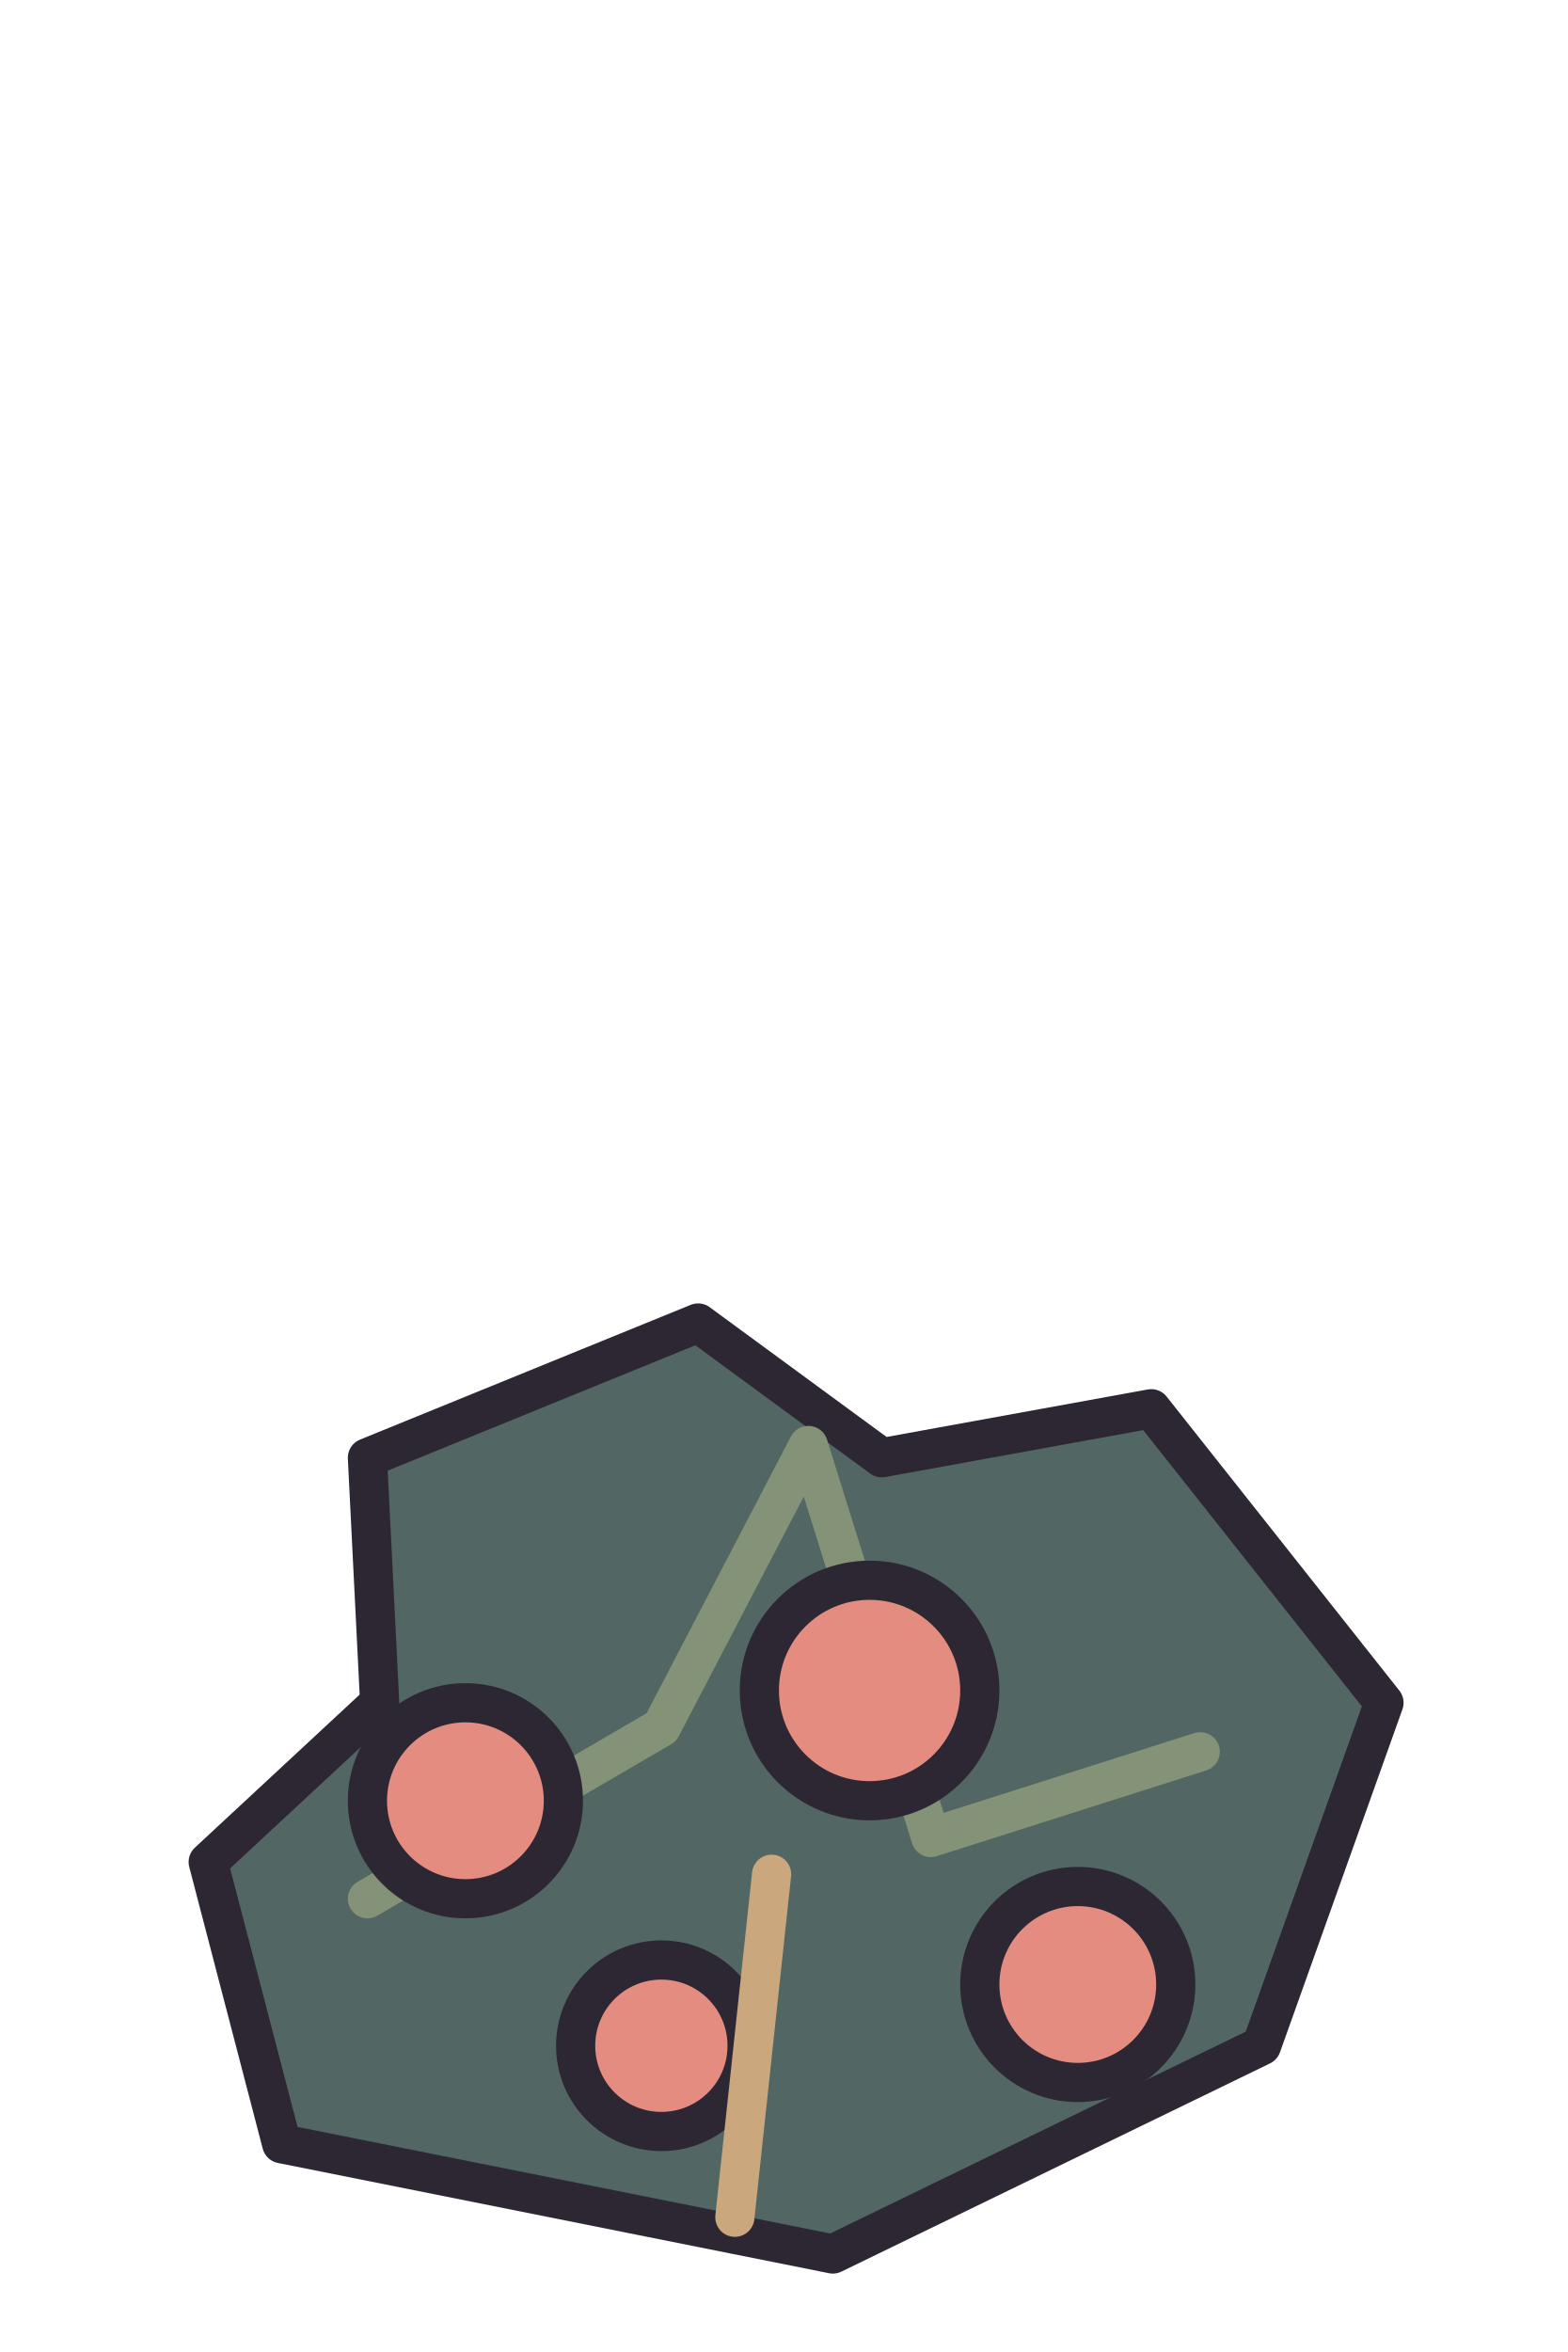
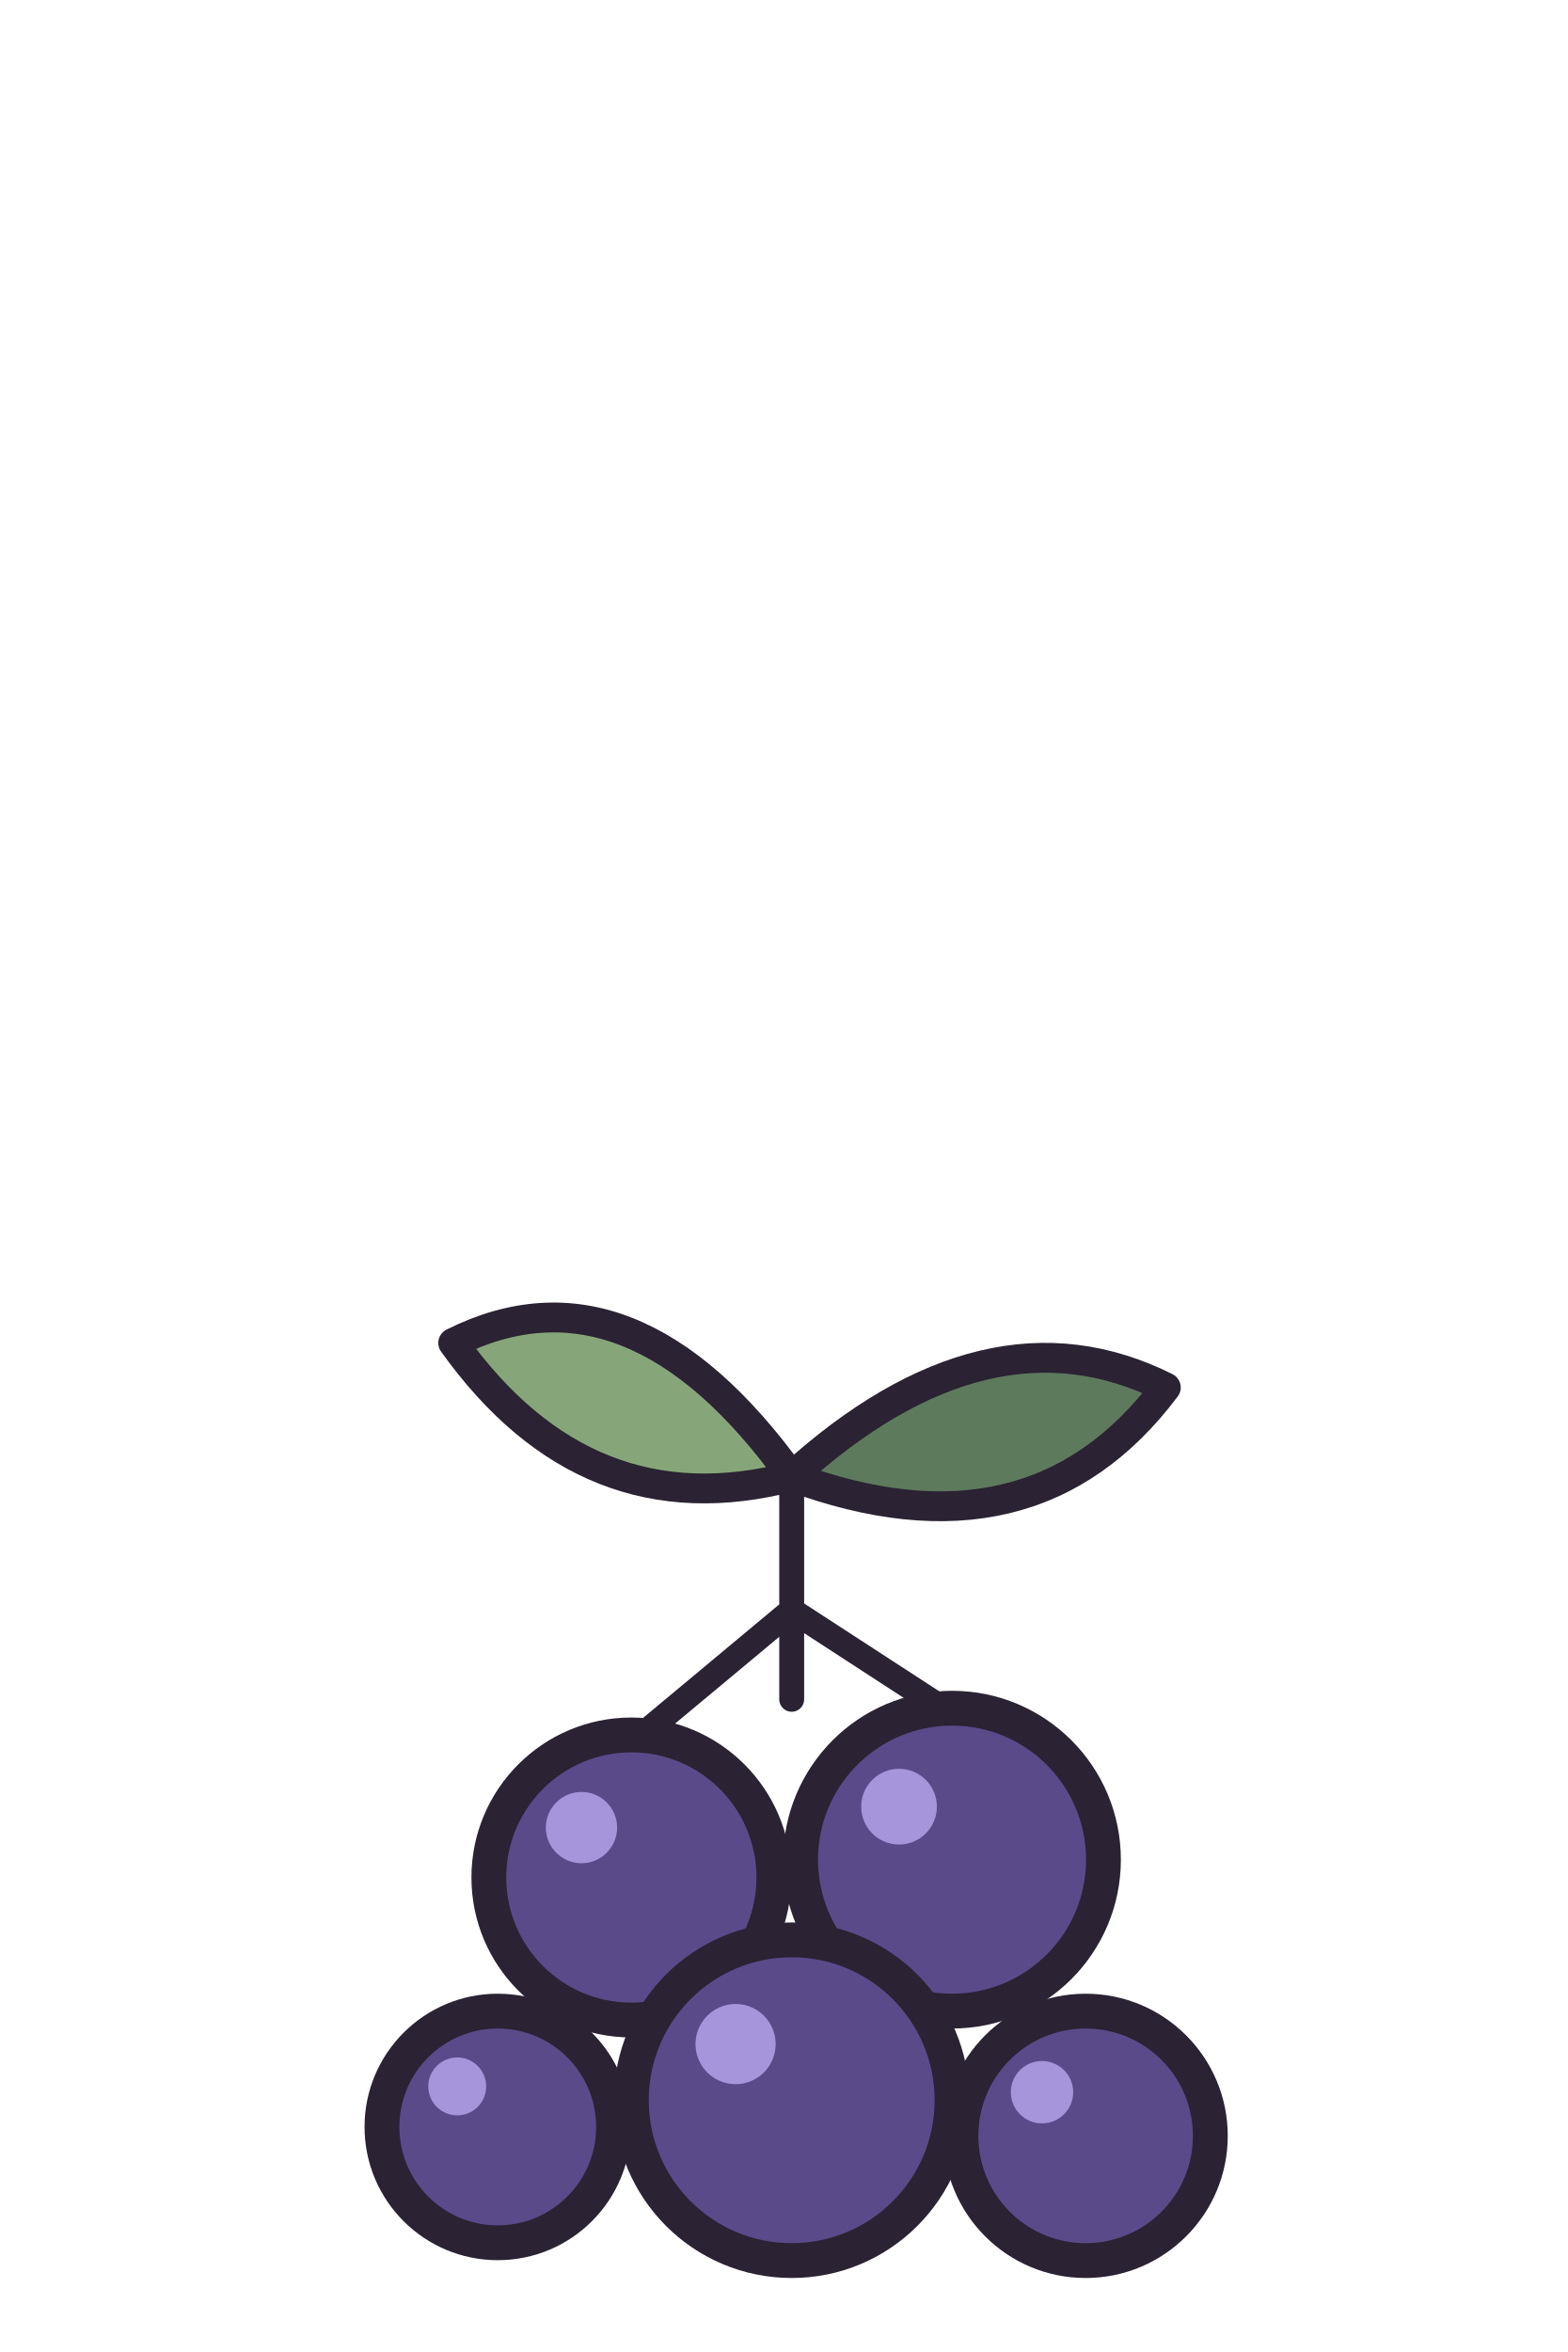
- <svg xmlns="http://www.w3.org/2000/svg" width="128" height="192" viewBox="0 0 128 192">
-   <g stroke="#2d2734" stroke-width="3.2" stroke-linecap="round" stroke-linejoin="round">
-     <path d="M23 175l-6-23 14-13-1-20 27-11 15 11 22-4 19 24-10 28-35 17z" fill="#526663" />
-     <path d="M30 155l24-14 12-23 10 32 22-7" fill="none" stroke="#849277" />
-     <g fill="#e48c7f">
-       <circle cx="38" cy="147" r="8" />
-       <circle cx="71" cy="138" r="9" />
-       <circle cx="88" cy="162" r="8" />
-       <circle cx="54" cy="167" r="7" />
+ <svg xmlns="http://www.w3.org/2000/svg" width="256" height="384" viewBox="0 0 512 768">
+   <defs />
+   <g stroke="#2b2233" stroke-linejoin="round" stroke-linecap="round" stroke-width="8.00">
+     <g transform="translate(-113.8 -332.4) scale(1.45455)">
+       <path d="M256 560 Q300 520 340 540 Q310 580 256 560 Z" fill="#5d7a5c" stroke-width="6.70" />
+       <path d="M256 560 Q220 510 180 530 Q210 572 256 560 Z" fill="#86a67a" stroke-width="6.70" />
+       <path d="M256 560 L256 610 M256 590 L220 620 M256 590 L296 616" fill="none" stroke-width="5.59" />
+       <circle cx="220" cy="650" r="32" fill="#5b4a8a" stroke-width="7.82" />
+       <circle cx="208.8" cy="638.8" r="8.0" fill="#a795db" stroke="none" />
+       <circle cx="292" cy="646" r="34" fill="#5b4a8a" stroke-width="7.82" />
+       <circle cx="280.1" cy="634.1" r="8.5" fill="#a795db" stroke="none" />
+       <circle cx="256" cy="700" r="36" fill="#5b4a8a" stroke-width="7.82" />
+       <circle cx="243.4" cy="687.4" r="9.0" fill="#a795db" stroke="none" />
+       <circle cx="190" cy="706" r="26" fill="#5b4a8a" stroke-width="7.82" />
+       <circle cx="180.9" cy="696.9" r="6.5" fill="#a795db" stroke="none" />
+       <circle cx="322" cy="708" r="28" fill="#5b4a8a" stroke-width="7.82" />
+       <circle cx="312.2" cy="698.2" r="7.0" fill="#a795db" stroke="none" />
    </g>
-     <path d="M60 181l3-28" stroke="#caa77d" />
  </g>
</svg>
